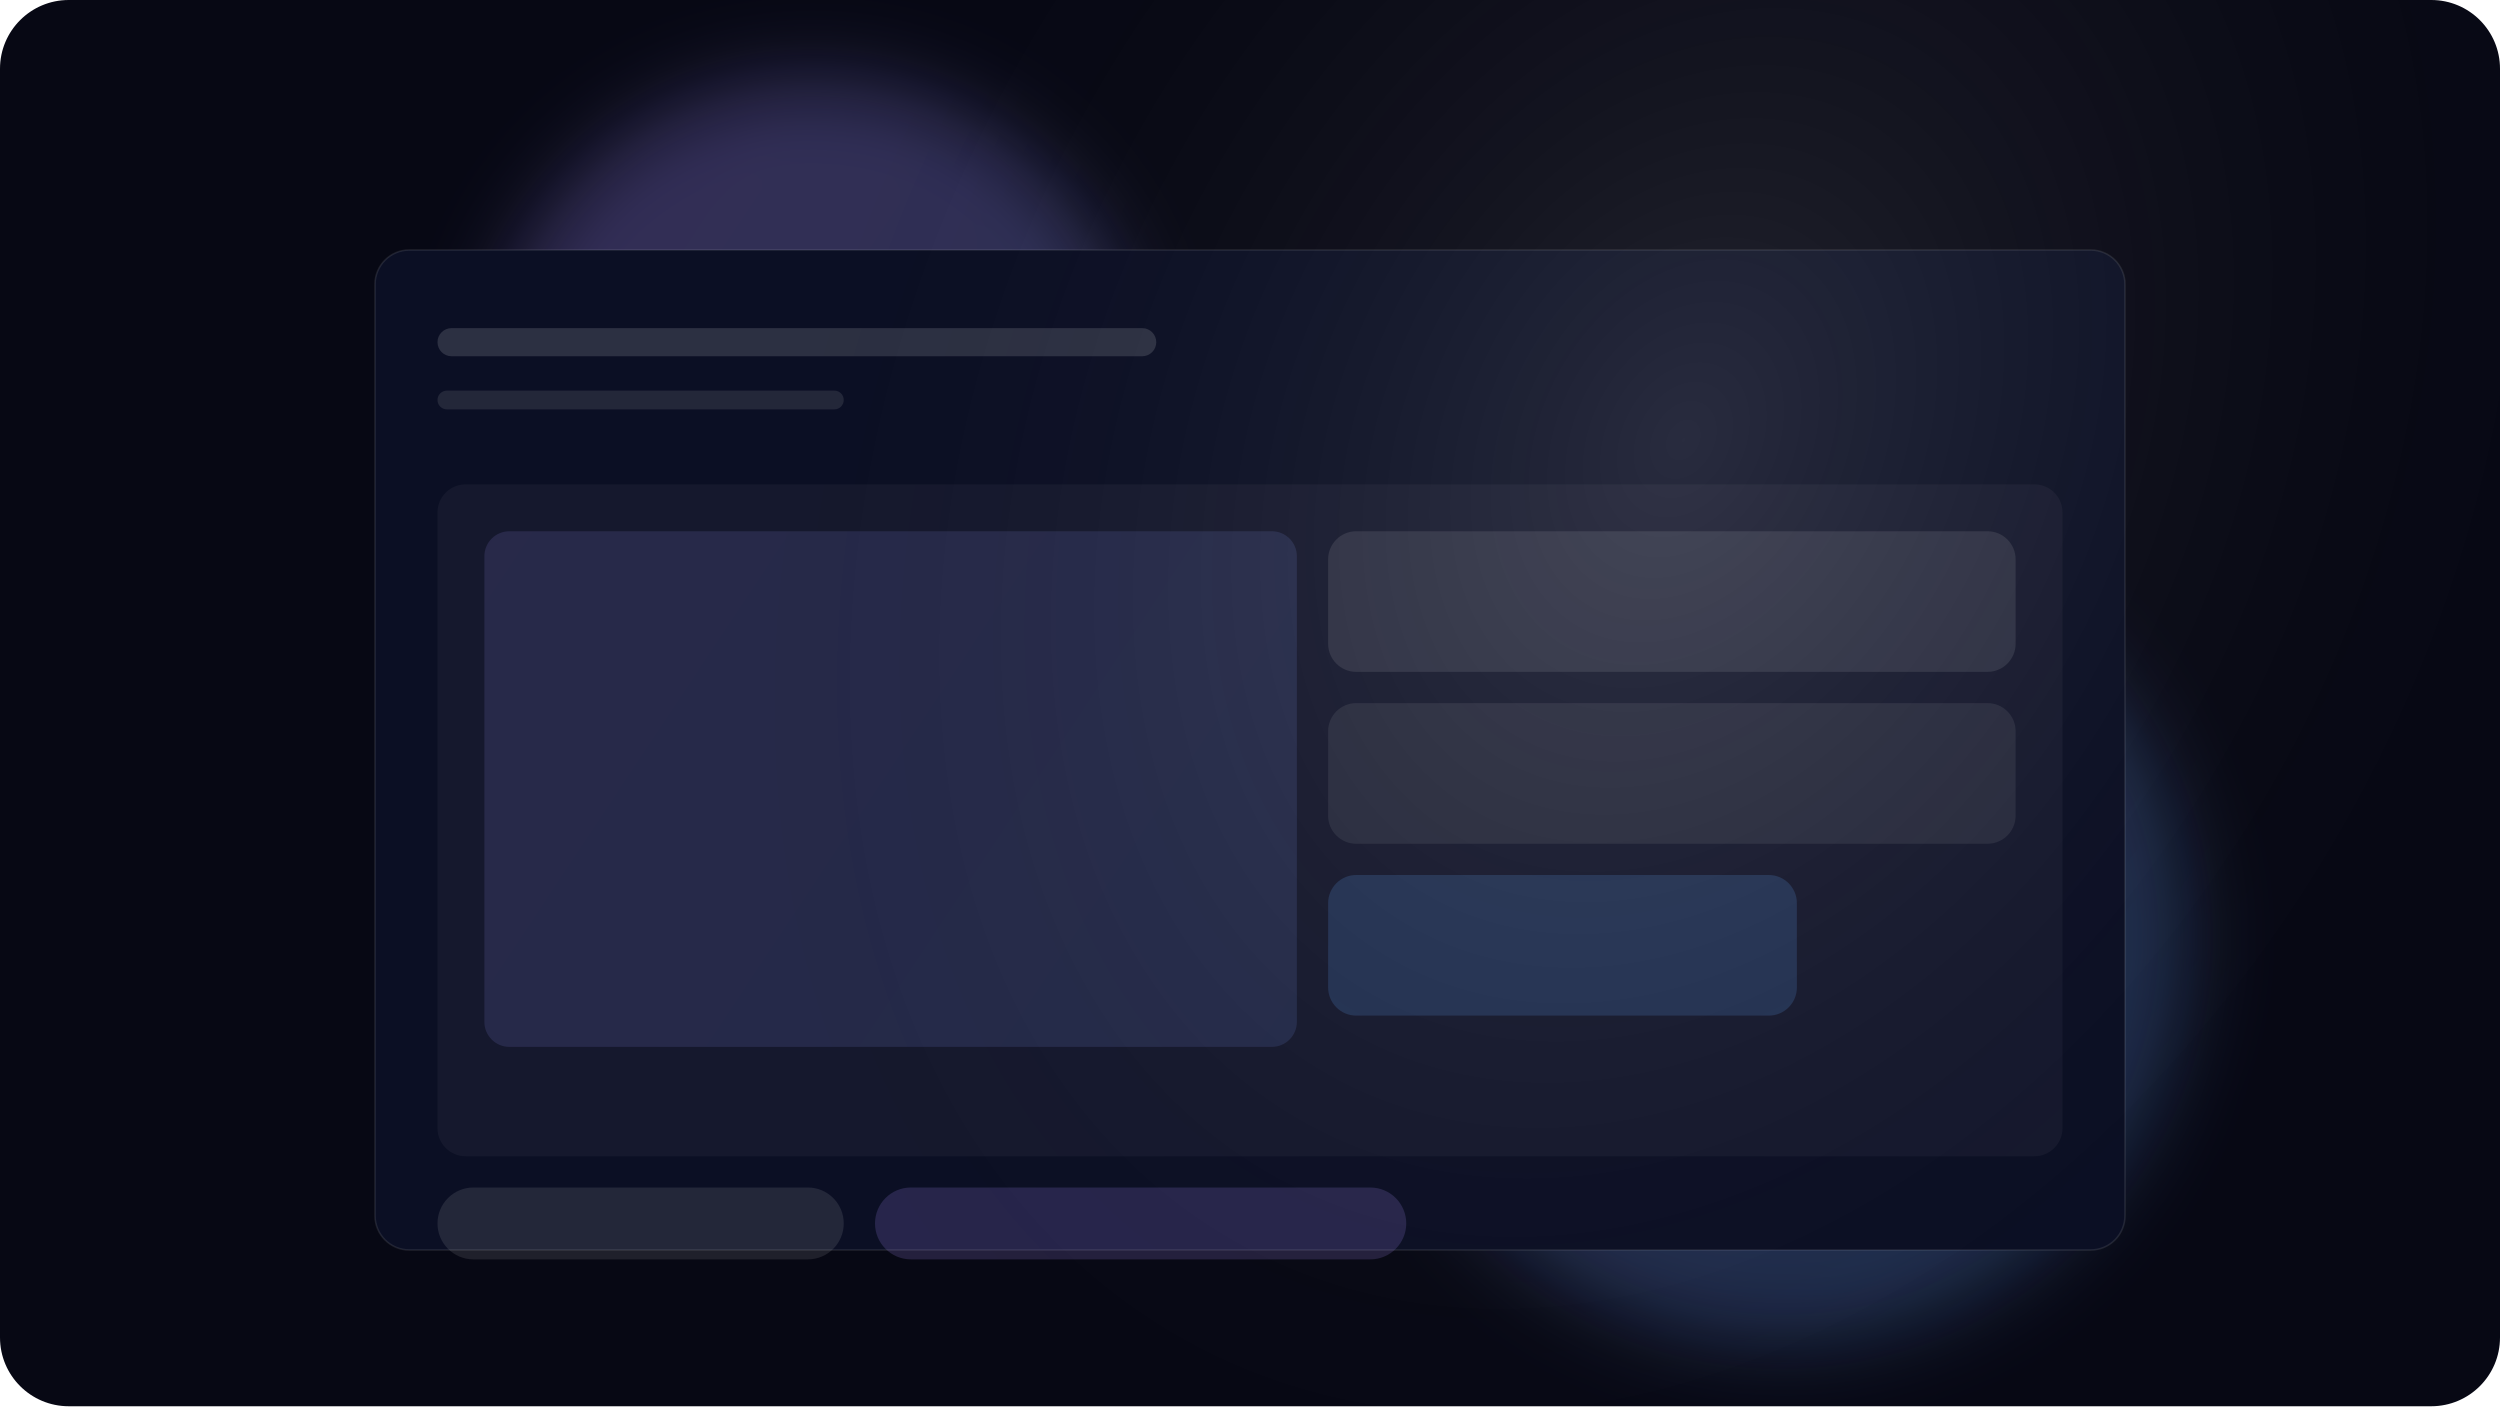
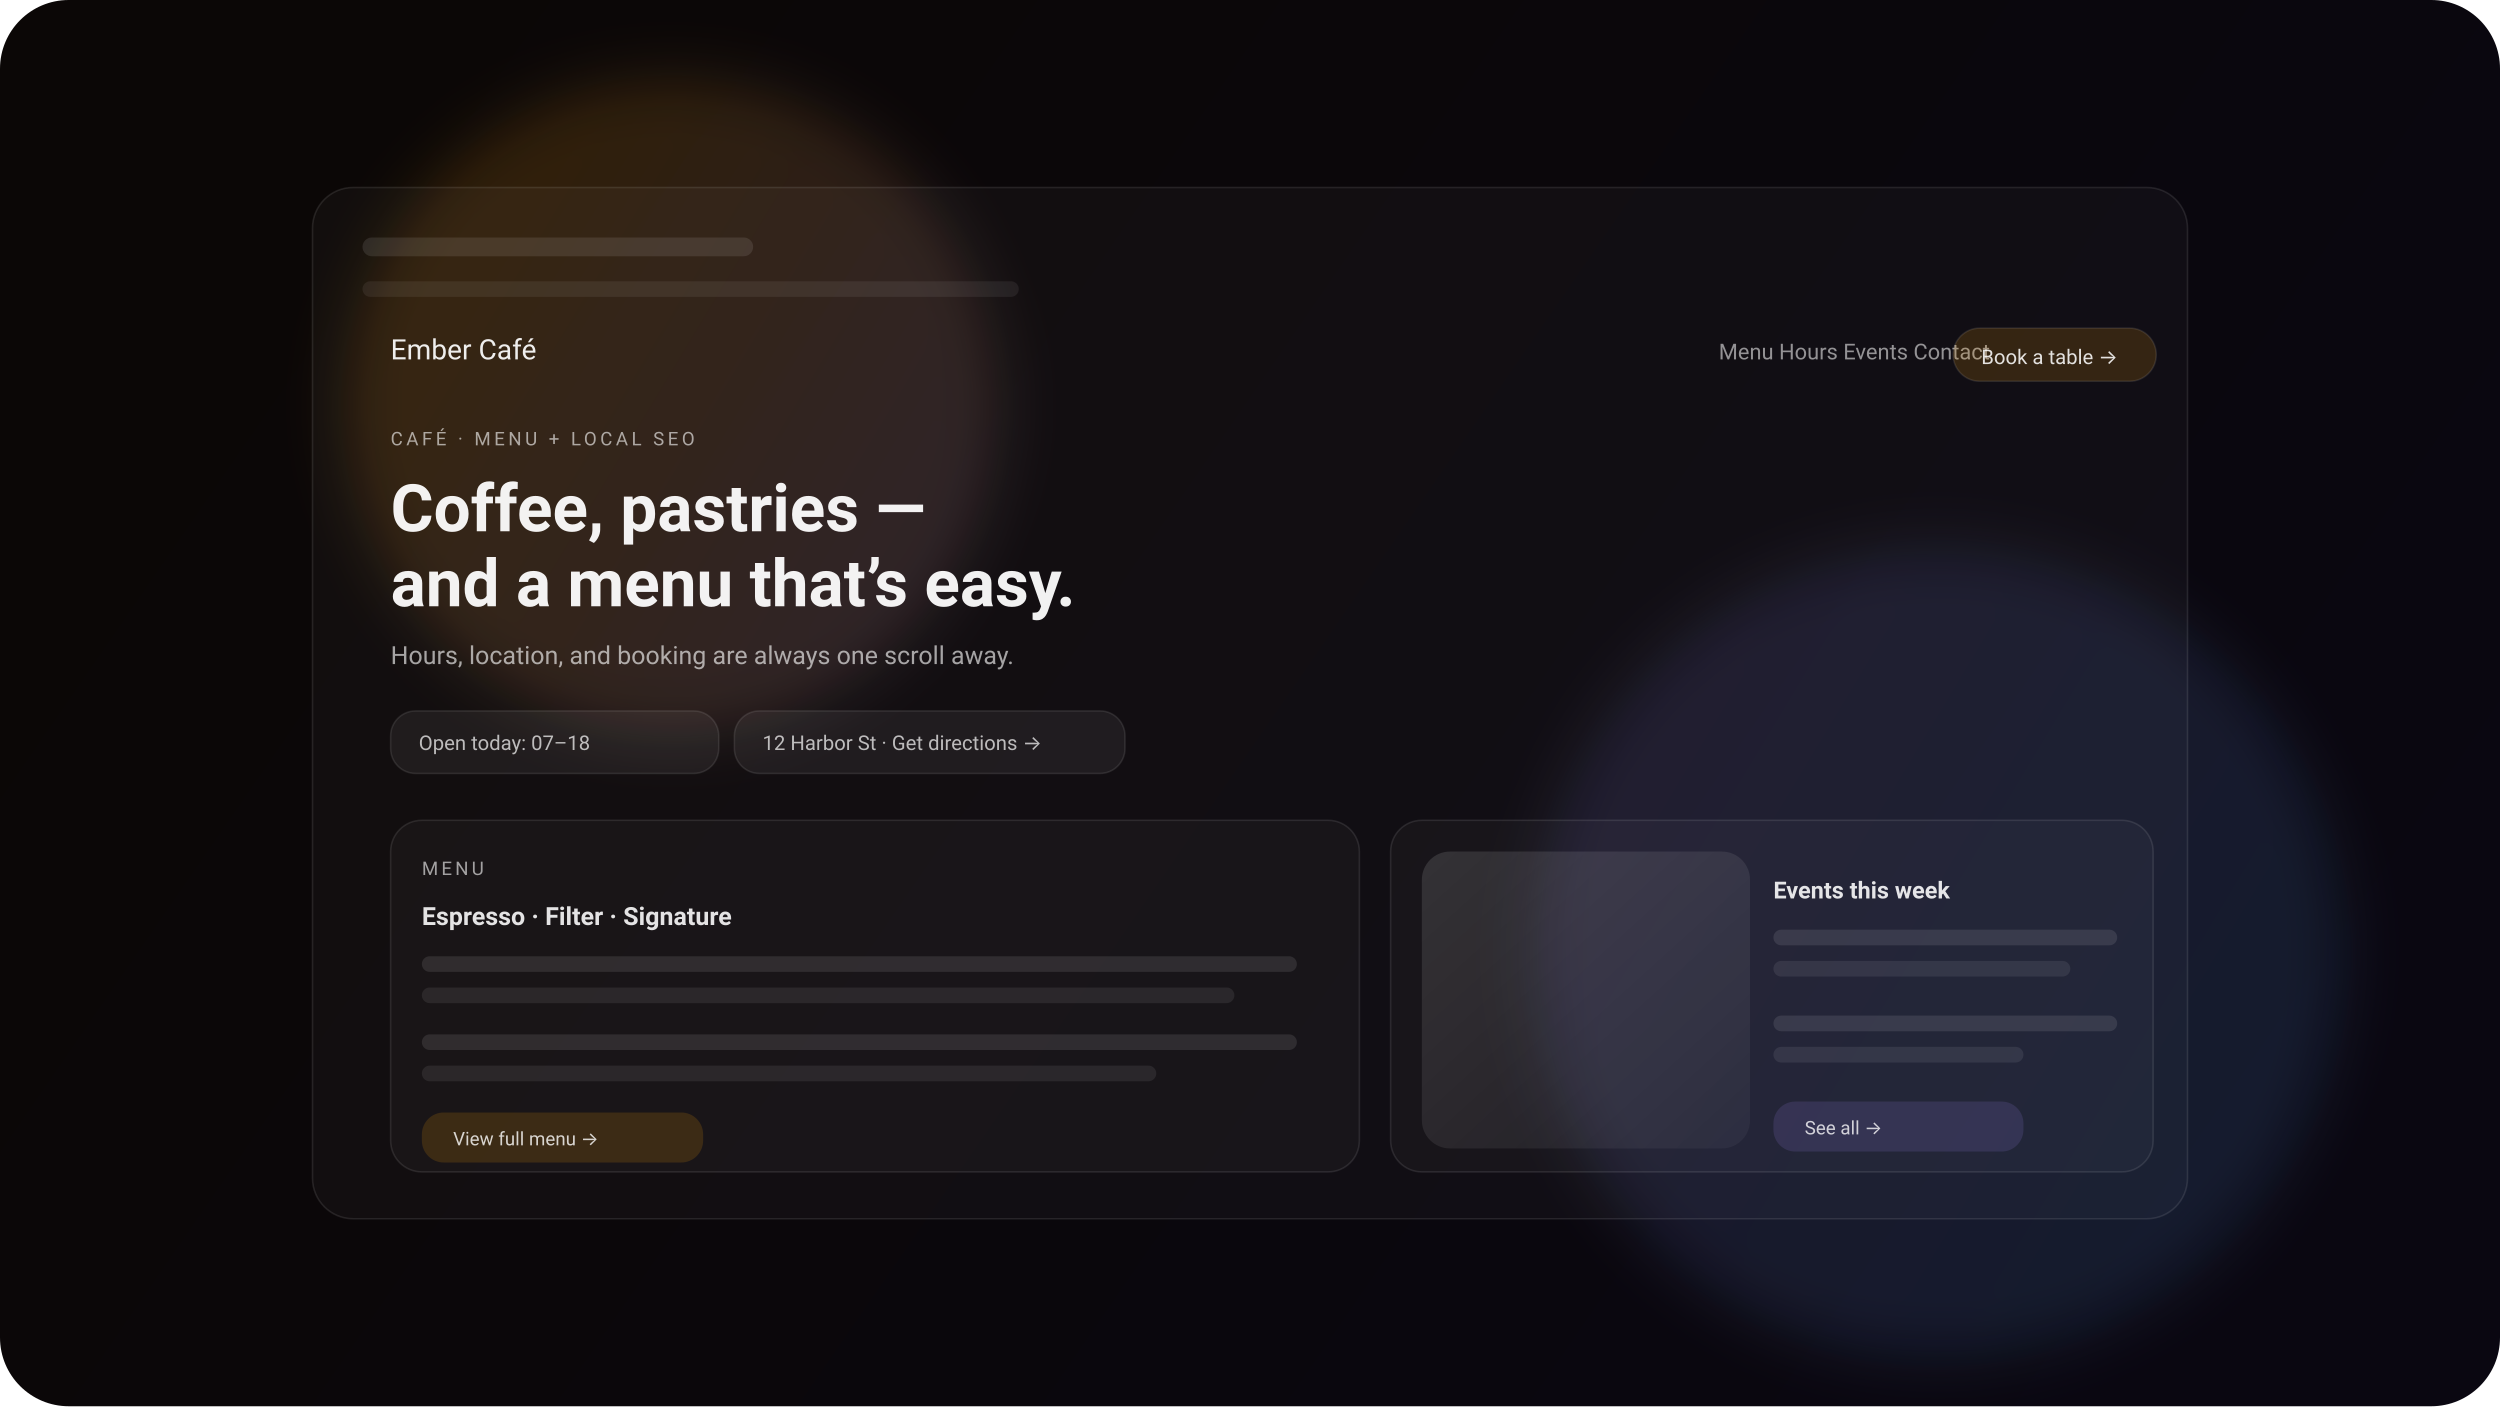
<svg xmlns="http://www.w3.org/2000/svg" width="1600" height="900" viewBox="0 0 1600 900" fill="none">
  <defs>
-     <linearGradient id="g" x1="260" y1="90" x2="1420" y2="860" gradientUnits="userSpaceOnUse">
-       <stop stop-color="#A78BFA" />
+     <linearGradient id="bg" x1="220" y1="80" x2="1380" y2="880" gradientUnits="userSpaceOnUse">
+       <stop stop-color="#0B0706" />
+       <stop offset="1" stop-color="#0A0711" />
+     </linearGradient>
+     <linearGradient id="accent" x1="260" y1="130" x2="1340" y2="780" gradientUnits="userSpaceOnUse">
+       <stop stop-color="#F59E0B" />
+       <stop offset="0.55" stop-color="#A78BFA" />
      <stop offset="1" stop-color="#60A5FA" />
    </linearGradient>
-     <radialGradient id="r" cx="0" cy="0" r="1" gradientUnits="userSpaceOnUse" gradientTransform="translate(1080 280) rotate(120) scale(760 560)">
-       <stop stop-color="#ffffff" stop-opacity="0.12" />
-       <stop offset="1" stop-color="#000000" stop-opacity="0" />
-     </radialGradient>
-     <filter id="b" x="-40" y="-40" width="1680" height="980" filterUnits="userSpaceOnUse" color-interpolation-filters="sRGB">
-       <feGaussianBlur stdDeviation="26" />
+     <linearGradient id="photo" x1="0" y1="0" x2="1" y2="1">
+       <stop stop-color="rgba(255,255,255,0.12)" />
+       <stop offset="1" stop-color="rgba(255,255,255,0.04)" />
+     </linearGradient>
+     <filter id="shadow" x="-40" y="-40" width="1680" height="980" filterUnits="userSpaceOnUse" color-interpolation-filters="sRGB">
+       <feGaussianBlur stdDeviation="18" />
    </filter>
  </defs>
-   <rect width="1600" height="900" rx="44" fill="#070814" />
-   <g filter="url(#b)" opacity="0.95">
-     <circle cx="520" cy="260" r="210" fill="url(#g)" opacity="0.30" />
-     <circle cx="1140" cy="600" r="260" fill="url(#g)" opacity="0.26" />
+   <rect width="1600" height="900" rx="44" fill="url(#bg)" />
+   <g filter="url(#shadow)" opacity="0.9">
+     <circle cx="430" cy="260" r="210" fill="url(#accent)" opacity="0.18" />
+     <circle cx="1240" cy="610" r="260" fill="url(#accent)" opacity="0.14" />
  </g>
-   <rect x="240" y="160" width="1120" height="640" rx="22" fill="#0B0F24" stroke="rgba(255,255,255,0.10)" />
-   <rect x="280" y="210" width="460" height="18" rx="9" fill="rgba(255,255,255,0.14)" />
-   <rect x="280" y="250" width="260" height="12" rx="6" fill="rgba(255,255,255,0.10)" />
-   <rect x="280" y="310" width="1040" height="430" rx="18" fill="rgba(255,255,255,0.04)" />
-   <rect x="310" y="340" width="520" height="330" rx="16" fill="url(#g)" opacity="0.14" />
-   <rect x="850" y="340" width="440" height="90" rx="18" fill="rgba(255,255,255,0.10)" />
-   <rect x="850" y="450" width="440" height="90" rx="18" fill="rgba(255,255,255,0.08)" />
-   <rect x="850" y="560" width="300" height="90" rx="18" fill="rgba(96,165,250,0.18)" />
-   <rect x="280" y="760" width="260" height="46" rx="23" fill="rgba(255,255,255,0.10)" />
-   <rect x="560" y="760" width="340" height="46" rx="23" fill="rgba(167,139,250,0.18)" />
-   <rect x="0" y="0" width="1600" height="900" rx="44" fill="url(#r)" />
+   <rect x="200" y="120" width="1200" height="660" rx="26" fill="rgba(255,255,255,0.03)" stroke="rgba(255,255,255,0.10)" />
+   <rect x="232" y="152" width="250" height="12" rx="6" fill="rgba(255,255,255,0.10)" />
+   <rect x="232" y="180" width="420" height="10" rx="5" fill="rgba(255,255,255,0.07)" />
+   <text x="250" y="230" fill="rgba(255,255,255,0.92)" font-size="18" font-family="ui-sans-serif, system-ui, -apple-system, Segoe UI, Roboto">
+     Ember Café
+   </text>
+   <text x="1100" y="230" fill="rgba(255,255,255,0.55)" font-size="14" font-family="ui-sans-serif, system-ui, -apple-system, Segoe UI, Roboto">
+     Menu   Hours   Events   Contact
+   </text>
+   <rect x="1250" y="210" width="130" height="34" rx="17" fill="rgba(245,158,11,0.16)" stroke="rgba(255,255,255,0.10)" />
+   <text x="1268" y="233" fill="rgba(255,255,255,0.86)" font-size="13" font-family="ui-sans-serif, system-ui, -apple-system, Segoe UI, Roboto">
+     Book a table →
+   </text>
+   <text x="250" y="285" fill="rgba(255,255,255,0.60)" font-size="12" letter-spacing="2.2" font-family="ui-sans-serif, system-ui, -apple-system, Segoe UI, Roboto">
+     CAFÉ · MENU + LOCAL SEO
+   </text>
+   <text x="250" y="340" fill="rgba(255,255,255,0.94)" font-size="42" font-weight="650" font-family="ui-sans-serif, system-ui, -apple-system, Segoe UI, Roboto">
+     Coffee, pastries —
+   </text>
+   <text x="250" y="388" fill="rgba(255,255,255,0.94)" font-size="42" font-weight="650" font-family="ui-sans-serif, system-ui, -apple-system, Segoe UI, Roboto">
+     and a menu that’s easy.
+   </text>
+   <text x="250" y="425" fill="rgba(255,255,255,0.62)" font-size="16" font-family="ui-sans-serif, system-ui, -apple-system, Segoe UI, Roboto">
+     Hours, location, and booking are always one scroll away.
+   </text>
+   <rect x="250" y="455" width="210" height="40" rx="16" fill="rgba(255,255,255,0.06)" stroke="rgba(255,255,255,0.10)" />
+   <text x="268" y="480" fill="rgba(255,255,255,0.70)" font-size="13" font-family="ui-sans-serif, system-ui, -apple-system, Segoe UI, Roboto">
+     Open today: 07–18
+   </text>
+   <rect x="470" y="455" width="250" height="40" rx="16" fill="rgba(255,255,255,0.06)" stroke="rgba(255,255,255,0.10)" />
+   <text x="488" y="480" fill="rgba(255,255,255,0.70)" font-size="13" font-family="ui-sans-serif, system-ui, -apple-system, Segoe UI, Roboto">
+     12 Harbor St · Get directions →
+   </text>
+   <rect x="250" y="525" width="620" height="225" rx="20" fill="rgba(255,255,255,0.03)" stroke="rgba(255,255,255,0.10)" />
+   <text x="270" y="560" fill="rgba(255,255,255,0.60)" font-size="12" letter-spacing="2.0" font-family="ui-sans-serif, system-ui, -apple-system, Segoe UI, Roboto">
+     MENU
+   </text>
+   <text x="270" y="592" fill="rgba(255,255,255,0.88)" font-size="16" font-weight="650" font-family="ui-sans-serif, system-ui, -apple-system, Segoe UI, Roboto">
+     Espresso · Filter · Signature
+   </text>
+   <rect x="270" y="612" width="560" height="10" rx="5" fill="rgba(255,255,255,0.10)" />
+   <rect x="270" y="632" width="520" height="10" rx="5" fill="rgba(255,255,255,0.08)" />
+   <rect x="270" y="662" width="560" height="10" rx="5" fill="rgba(255,255,255,0.10)" />
+   <rect x="270" y="682" width="470" height="10" rx="5" fill="rgba(255,255,255,0.08)" />
+   <rect x="270" y="712" width="180" height="32" rx="14" fill="rgba(245,158,11,0.16)" />
+   <text x="290" y="733" fill="rgba(255,255,255,0.80)" font-size="12" font-family="ui-sans-serif, system-ui, -apple-system, Segoe UI, Roboto">
+     View full menu →
+   </text>
+   <rect x="890" y="525" width="488" height="225" rx="20" fill="rgba(255,255,255,0.03)" stroke="rgba(255,255,255,0.10)" />
+   <rect x="910" y="545" width="210" height="190" rx="18" fill="url(#photo)" />
+   <text x="1135" y="575" fill="rgba(255,255,255,0.88)" font-size="15" font-weight="650" font-family="ui-sans-serif, system-ui, -apple-system, Segoe UI, Roboto">
+     Events this week
+   </text>
+   <rect x="1135" y="595" width="220" height="10" rx="5" fill="rgba(255,255,255,0.10)" />
+   <rect x="1135" y="615" width="190" height="10" rx="5" fill="rgba(255,255,255,0.08)" />
+   <rect x="1135" y="650" width="220" height="10" rx="5" fill="rgba(255,255,255,0.10)" />
+   <rect x="1135" y="670" width="160" height="10" rx="5" fill="rgba(255,255,255,0.08)" />
+   <rect x="1135" y="705" width="160" height="32" rx="14" fill="rgba(167,139,250,0.14)" />
+   <text x="1155" y="726" fill="rgba(255,255,255,0.78)" font-size="12" font-family="ui-sans-serif, system-ui, -apple-system, Segoe UI, Roboto">
+     See all →
+   </text>
</svg>
